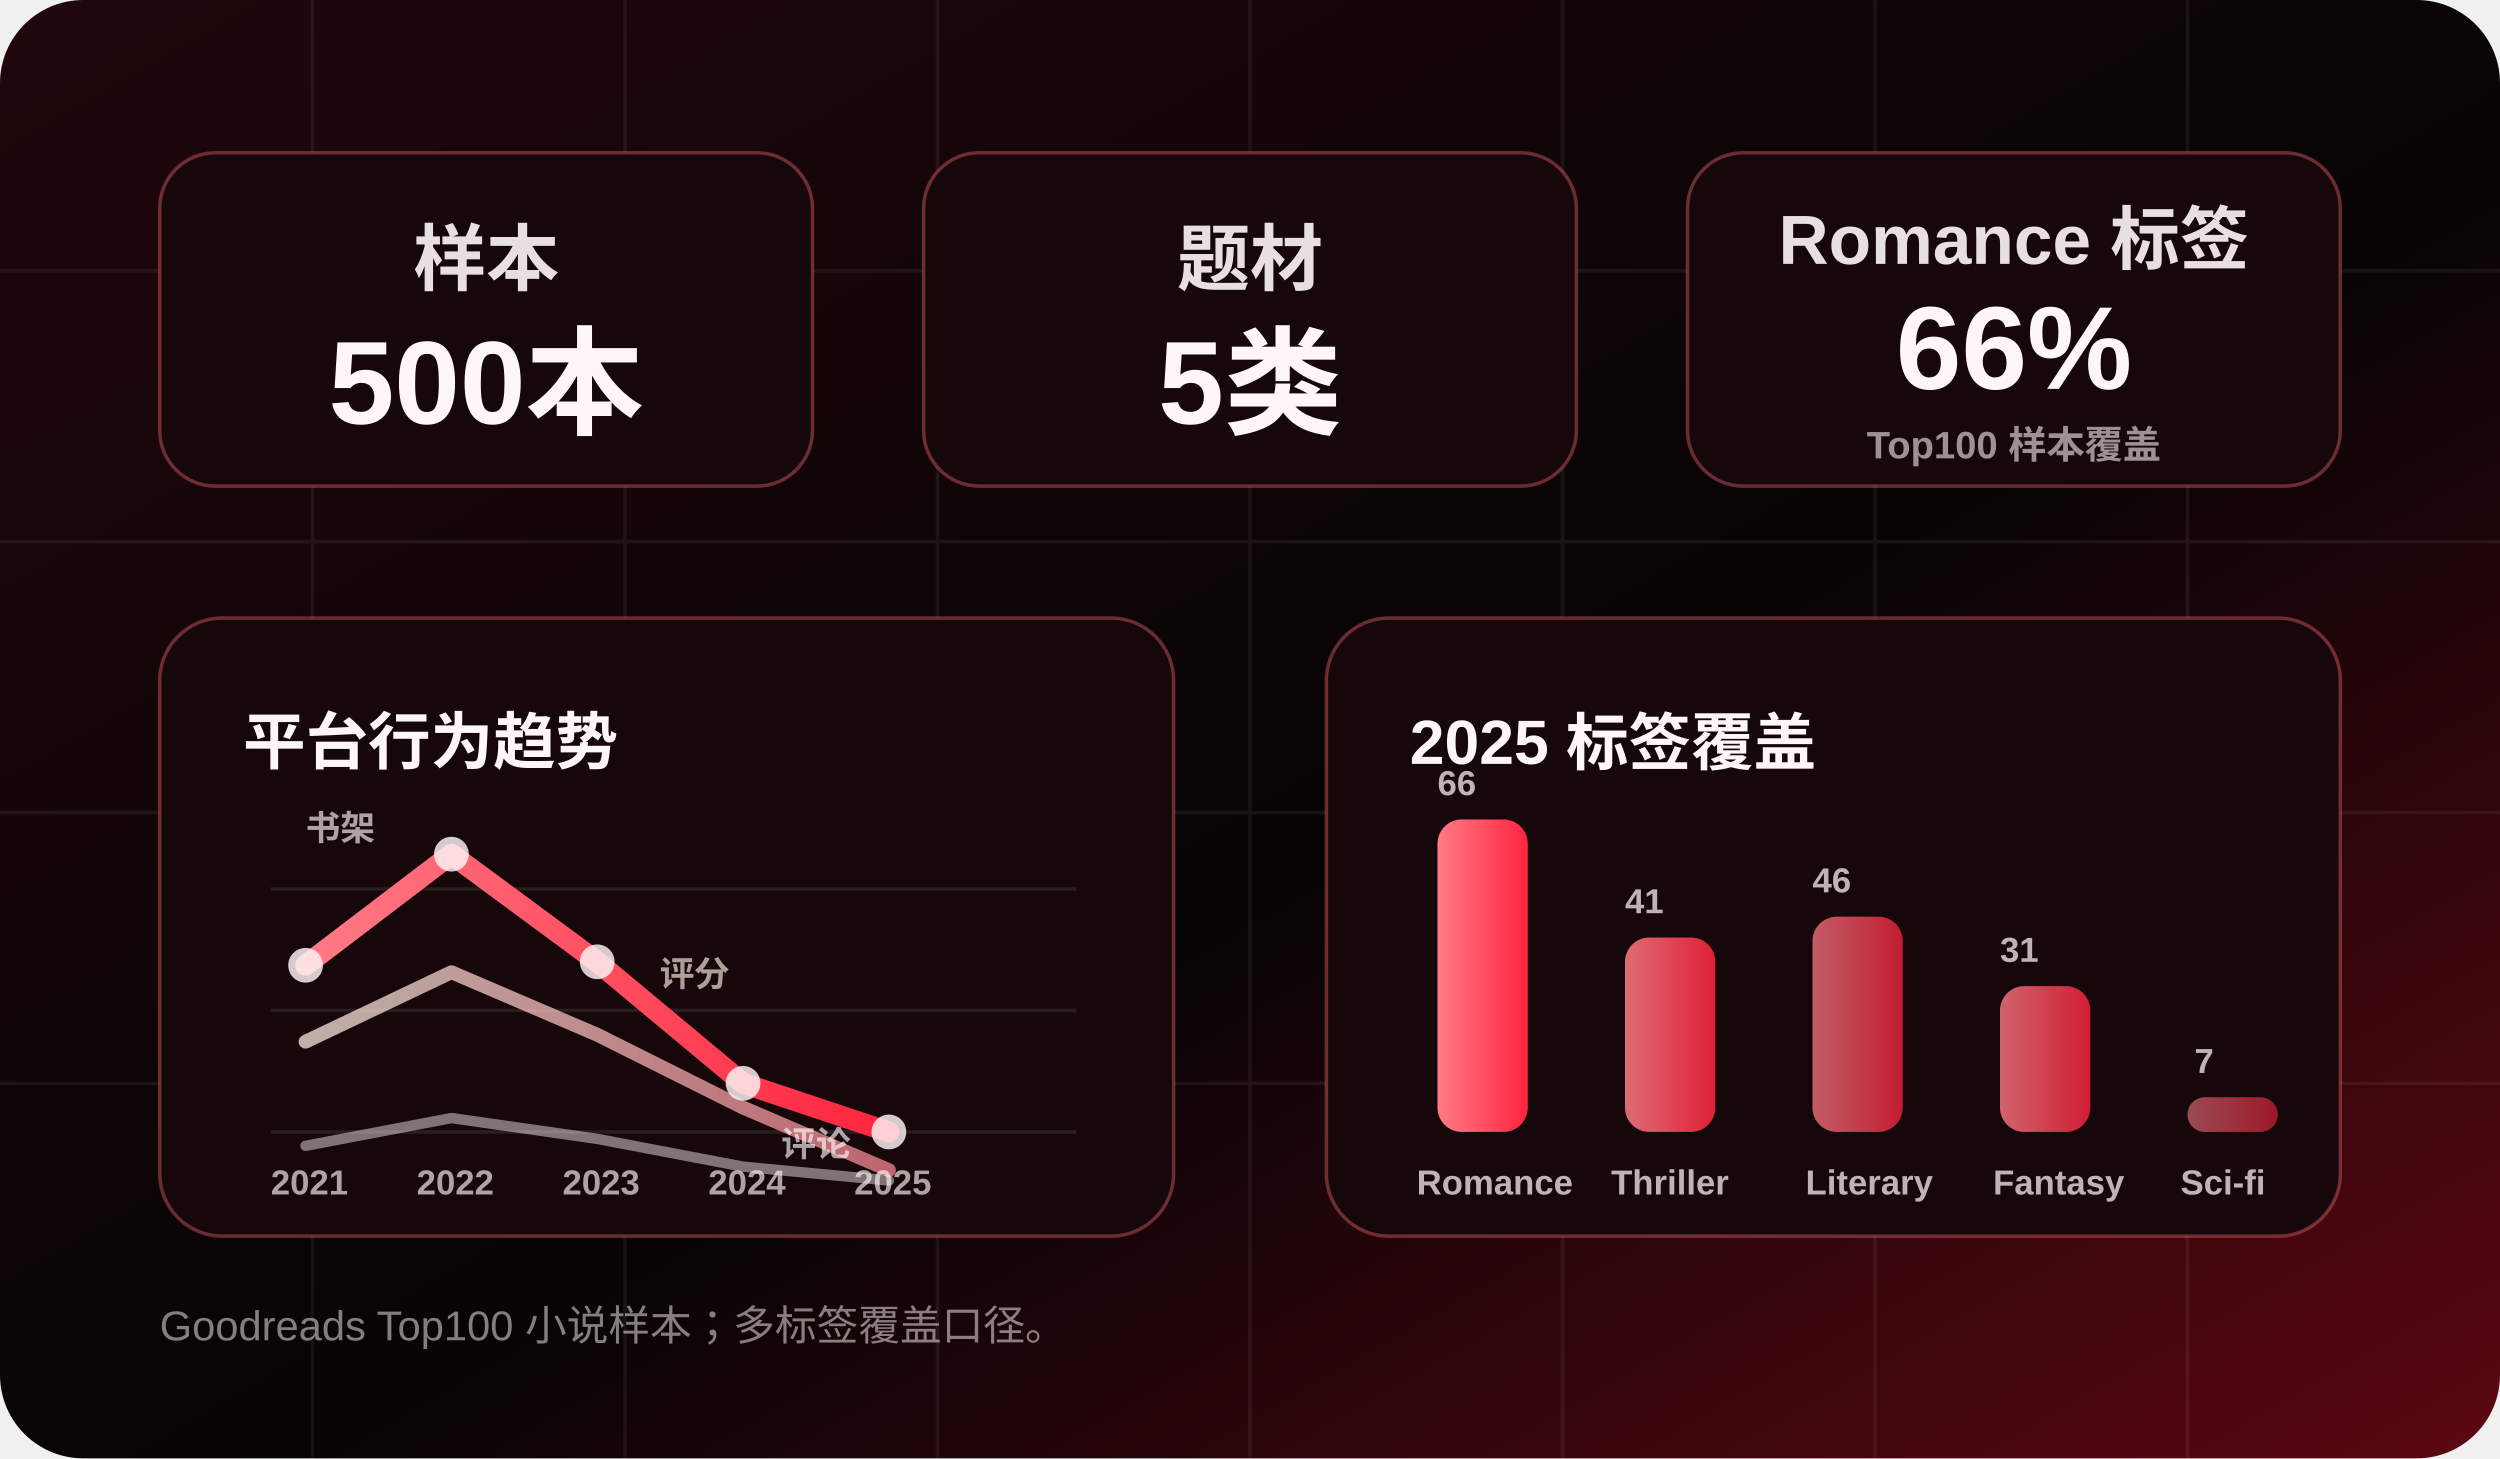
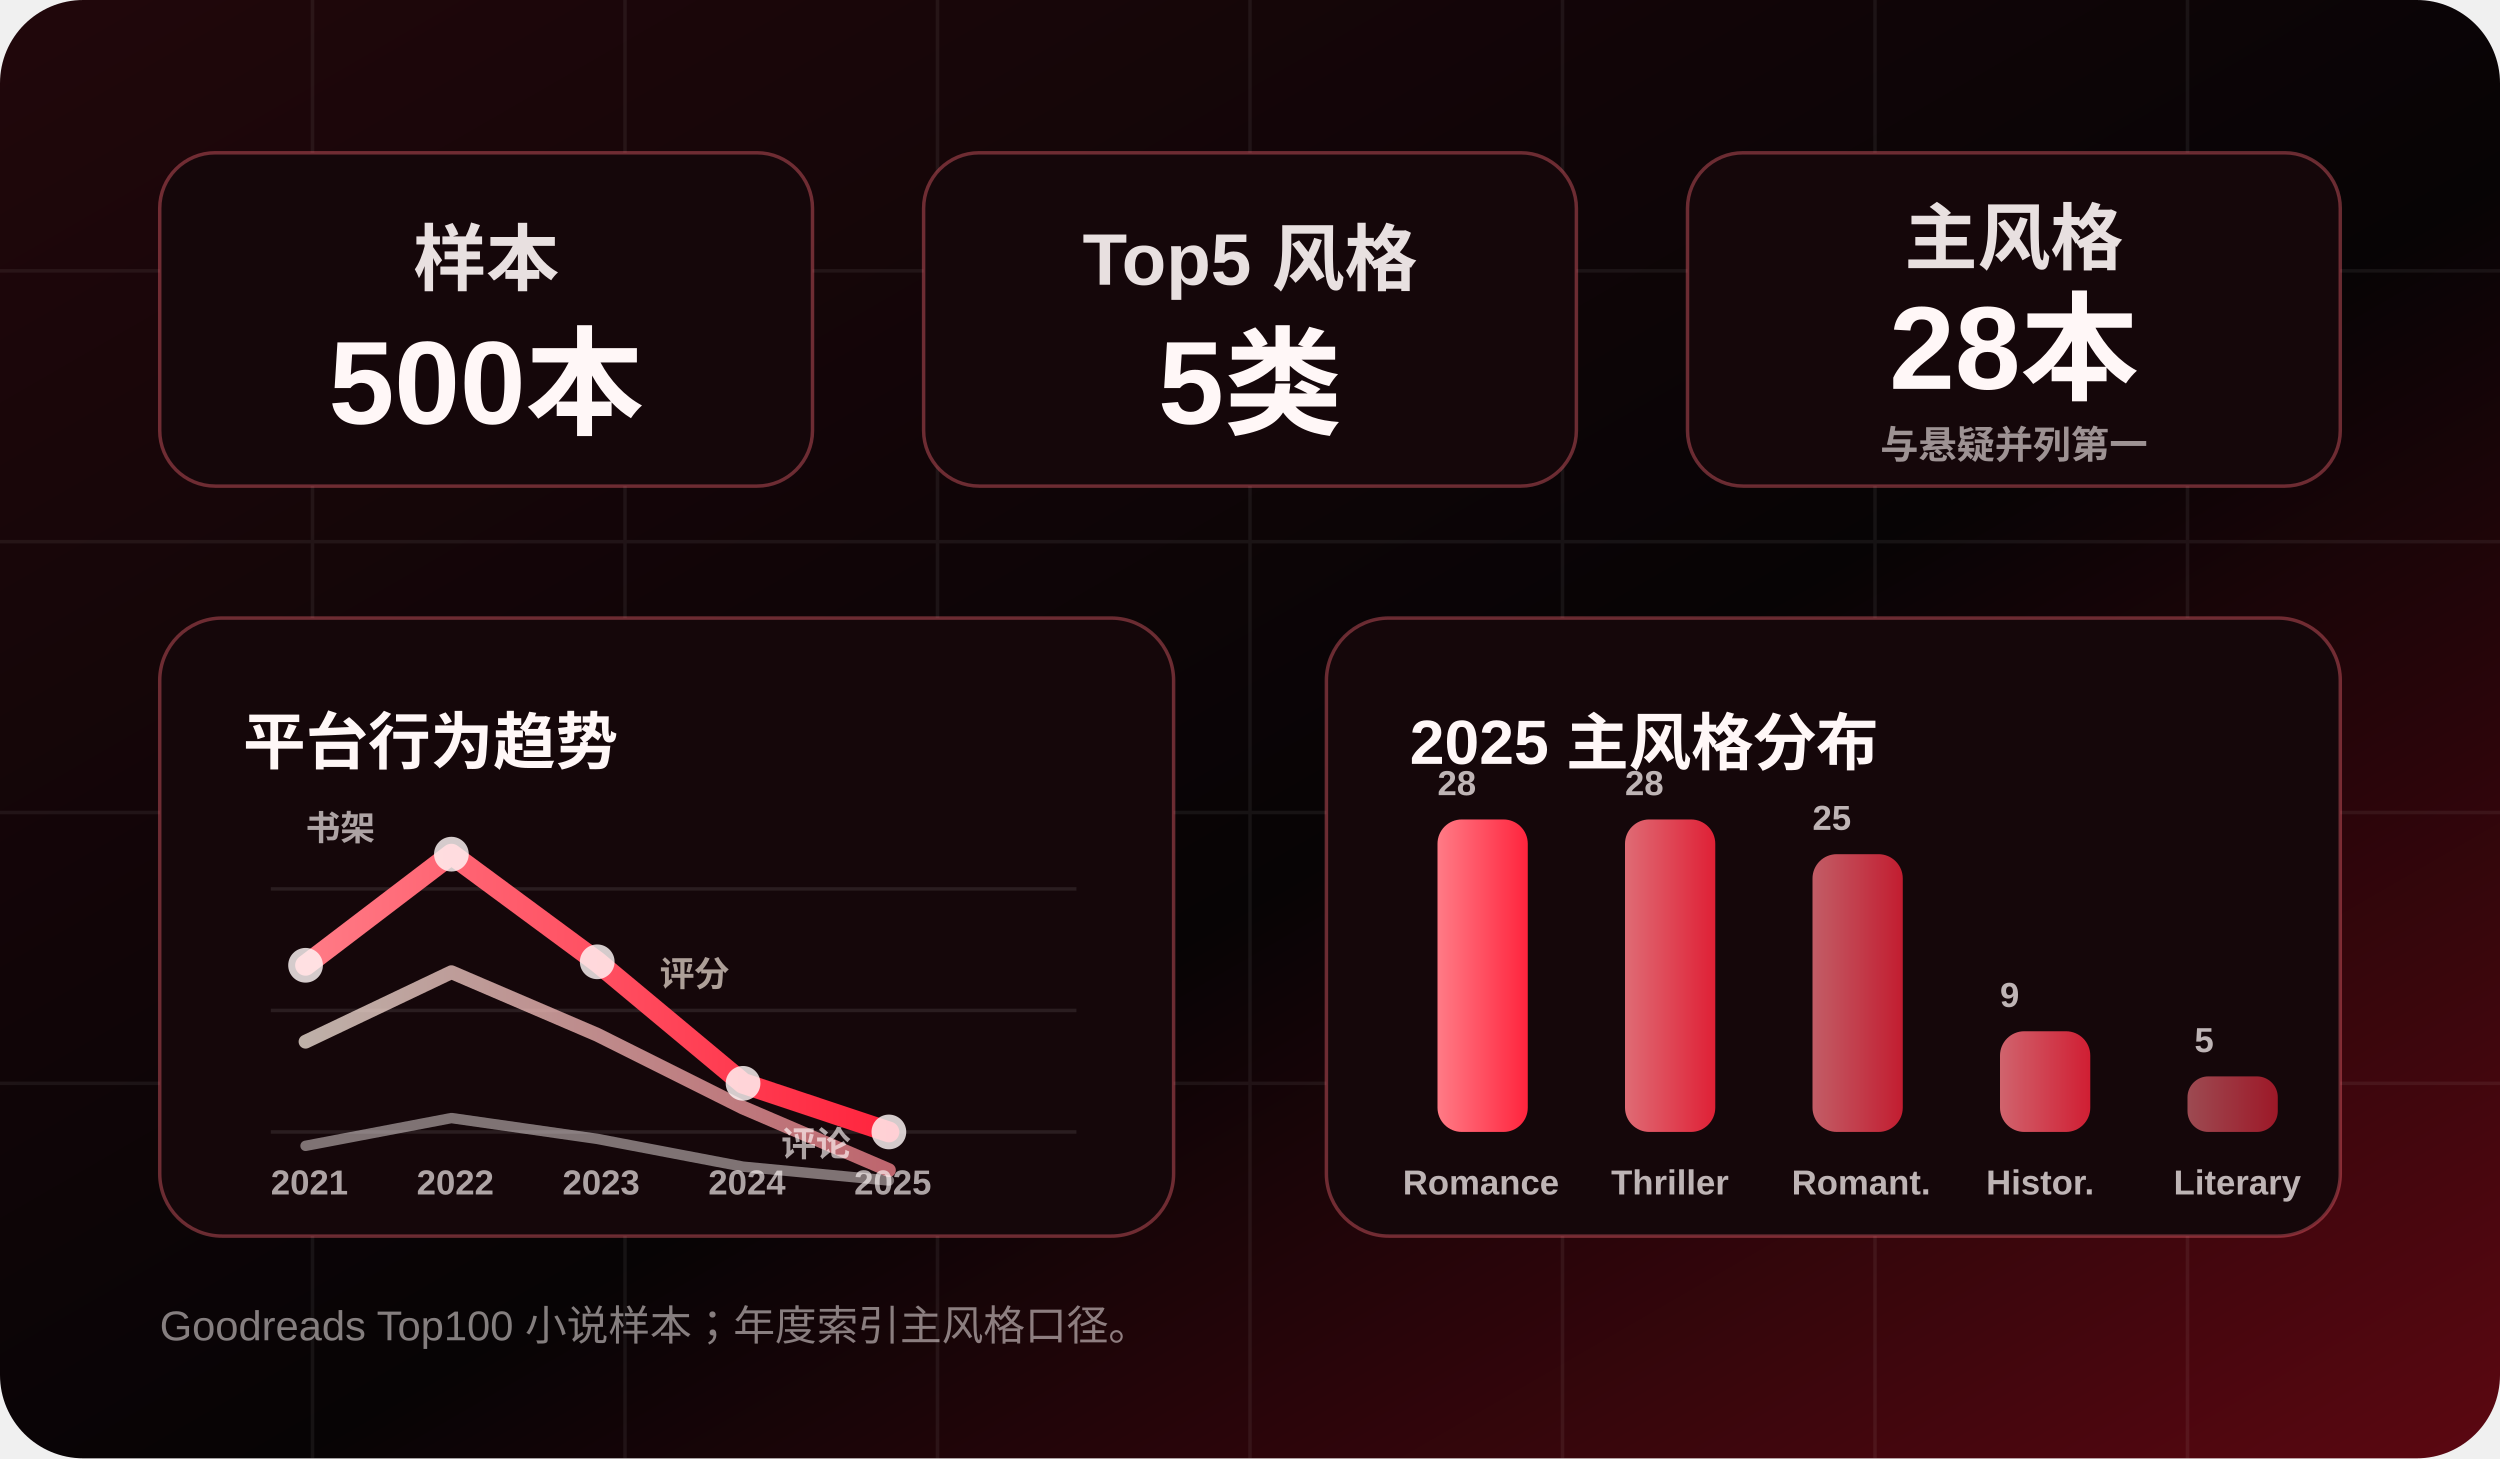
<svg xmlns="http://www.w3.org/2000/svg" width="720" height="420" viewBox="0 0 720 420" role="img" aria-labelledby="title desc">
  <defs>
    <linearGradient id="bg" x1="0" x2="1" y1="0" y2="1">
      <stop offset="0" stop-color="#21070b" />
      <stop offset="0.56" stop-color="#070405" />
      <stop offset="1" stop-color="#5c0711" />
    </linearGradient>
    <linearGradient id="red" x1="0" x2="1">
      <stop offset="0" stop-color="#ff7b86" />
      <stop offset="1" stop-color="#ff243d" />
    </linearGradient>
    <linearGradient id="cream" x1="0" x2="1">
      <stop offset="0" stop-color="#fff1e5" />
      <stop offset="1" stop-color="#ff8a94" />
    </linearGradient>
  </defs>
  <rect width="720" height="420" rx="24" fill="url(#bg)" />
  <path d="M0 78H720M0 156H720M0 234H720M0 312H720M90 0V420M180 0V420M270 0V420M360 0V420M450 0V420M540 0V420M630 0V420" stroke="#fff" stroke-opacity=".06" />
  <g fill="#15070a" stroke="#ff6b78" stroke-opacity=".38">
    <rect x="46" y="44" width="188" height="96" rx="16" />
    <rect x="266" y="44" width="188" height="96" rx="16" />
    <rect x="486" y="44" width="188" height="96" rx="16" />
    <rect x="46" y="178" width="292" height="178" rx="18" />
    <rect x="382" y="178" width="292" height="178" rx="18" />
  </g>
  <g font-family="Microsoft YaHei, Arial, sans-serif" fill="#fff7f7">
    <text x="140" y="82" font-size="21" opacity=".9" font-weight="800" text-anchor="middle">样本</text>
    <text x="140" y="122" font-size="34" font-weight="900" text-anchor="middle">500本</text>
-     <text x="360" y="82" font-size="21" opacity=".9" font-weight="800" text-anchor="middle">题材</text>
+     <text x="360" y="82" font-size="21" opacity=".9" font-weight="800" text-anchor="middle">Top5 风格</text>
    <text x="360" y="122" font-size="34" font-weight="900" text-anchor="middle">5类</text>
-     <text x="580" y="76" font-size="20" opacity=".9" font-weight="800" text-anchor="middle">Romance 标签</text>
-     <text x="580" y="112" font-size="34" font-weight="900" text-anchor="middle">66%</text>
-     <text x="580" y="132" font-size="11" opacity=".58" font-weight="700" text-anchor="middle">Top100 样本覆盖</text>
+     <text x="580" y="76" font-size="21" opacity=".9" font-weight="800" text-anchor="middle">主风格</text>
+     <text x="580" y="112" font-size="34" font-weight="900" text-anchor="middle">28本</text>
+     <text x="580" y="132" font-size="11" opacity=".58" font-weight="700" text-anchor="middle">与悬疑并列第一</text>
    <text x="70" y="220" font-size="18" font-weight="900">平台行为趋势</text>
-     <text x="406" y="220" font-size="18" font-weight="900">2025 标签覆盖</text>
+     <text x="406" y="220" font-size="18" font-weight="900">2025 主风格分布</text>
  </g>
  <path d="M78 326H310M78 291H310M78 256H310" stroke="#fff" stroke-opacity=".09" />
  <path d="M88 278 L130 246 L172 277 L214 312 L256 326" stroke="url(#red)" stroke-width="6" fill="none" stroke-linecap="round" stroke-linejoin="round" />
  <path d="M88 300 L130 280 L172 298 L214 319 L256 337" stroke="url(#cream)" stroke-width="4" fill="none" stroke-linecap="round" stroke-linejoin="round" opacity=".72" />
  <path d="M88 330 L130 322 L172 328 L214 336 L256 340" stroke="#fff7f7" stroke-width="3" fill="none" stroke-linecap="round" stroke-linejoin="round" opacity=".45" />
  <g fill="#fff7f7" opacity=".82">
    <circle cx="88" cy="278" r="5" />
    <circle cx="130" cy="246" r="5" />
    <circle cx="172" cy="277" r="5" />
    <circle cx="214" cy="312" r="5" />
    <circle cx="256" cy="326" r="5" />
  </g>
  <g font-family="Microsoft YaHei, Arial, sans-serif" fill="#fff7f7" opacity=".65" font-size="10" font-weight="800">
    <text x="78" y="344">2021</text>
    <text x="120" y="344">2022</text>
    <text x="162" y="344">2023</text>
    <text x="204" y="344">2024</text>
    <text x="246" y="344">2025</text>
    <text x="88" y="242">书架</text>
    <text x="190" y="284" fill="#fff1e5">评分</text>
    <text x="225" y="333">评论</text>
  </g>
  <g fill="url(#red)">
    <rect x="414" y="236" width="26" height="90" rx="7" />
-     <rect x="468" y="270" width="26" height="56" rx="7" opacity=".86" />
-     <rect x="522" y="264" width="26" height="62" rx="7" opacity=".74" />
-     <rect x="576" y="284" width="26" height="42" rx="7" opacity=".8" />
-     <rect x="630" y="316" width="26" height="10" rx="5" opacity=".58" />
+     <rect x="468" y="236" width="26" height="90" rx="7" opacity=".86" />
+     <rect x="522" y="246" width="26" height="80" rx="7" opacity=".74" />
+     <rect x="576" y="297" width="26" height="29" rx="7" opacity=".8" />
+     <rect x="630" y="310" width="26" height="16" rx="6" opacity=".58" />
  </g>
  <g font-family="Microsoft YaHei, Arial, sans-serif" fill="#fff7f7" opacity=".72" font-size="10" font-weight="700">
-     <text x="408" y="344">Romance</text>
+     <text x="404" y="344">Romance</text>
    <text x="464" y="344">Thriller</text>
-     <text x="520" y="344">Literary</text>
-     <text x="574" y="344">Fantasy</text>
-     <text x="628" y="344">Sci-fi</text>
-     <text x="414" y="229">66</text>
-     <text x="468" y="263">41</text>
-     <text x="522" y="257">46</text>
-     <text x="576" y="277">31</text>
-     <text x="632" y="309">7</text>
+     <text x="516" y="344">Romant.</text>
+     <text x="572" y="344">Histor.</text>
+     <text x="626" y="344">Literary</text>
+     <text x="414" y="229">28</text>
+     <text x="468" y="229">28</text>
+     <text x="522" y="239">25</text>
+     <text x="576" y="290">9</text>
+     <text x="632" y="303">5</text>
  </g>
-   <text x="46" y="386" fill="#fff7f7" opacity=".5" font-family="Microsoft YaHei, Arial, sans-serif" font-size="12">Goodreads Top100 小说样本；多标签覆盖口径。</text>
+   <text x="46" y="386" fill="#fff7f7" opacity=".5" font-family="Microsoft YaHei, Arial, sans-serif" font-size="12">Goodreads Top100 小说样本；年度索引主风格口径。</text>
</svg>
